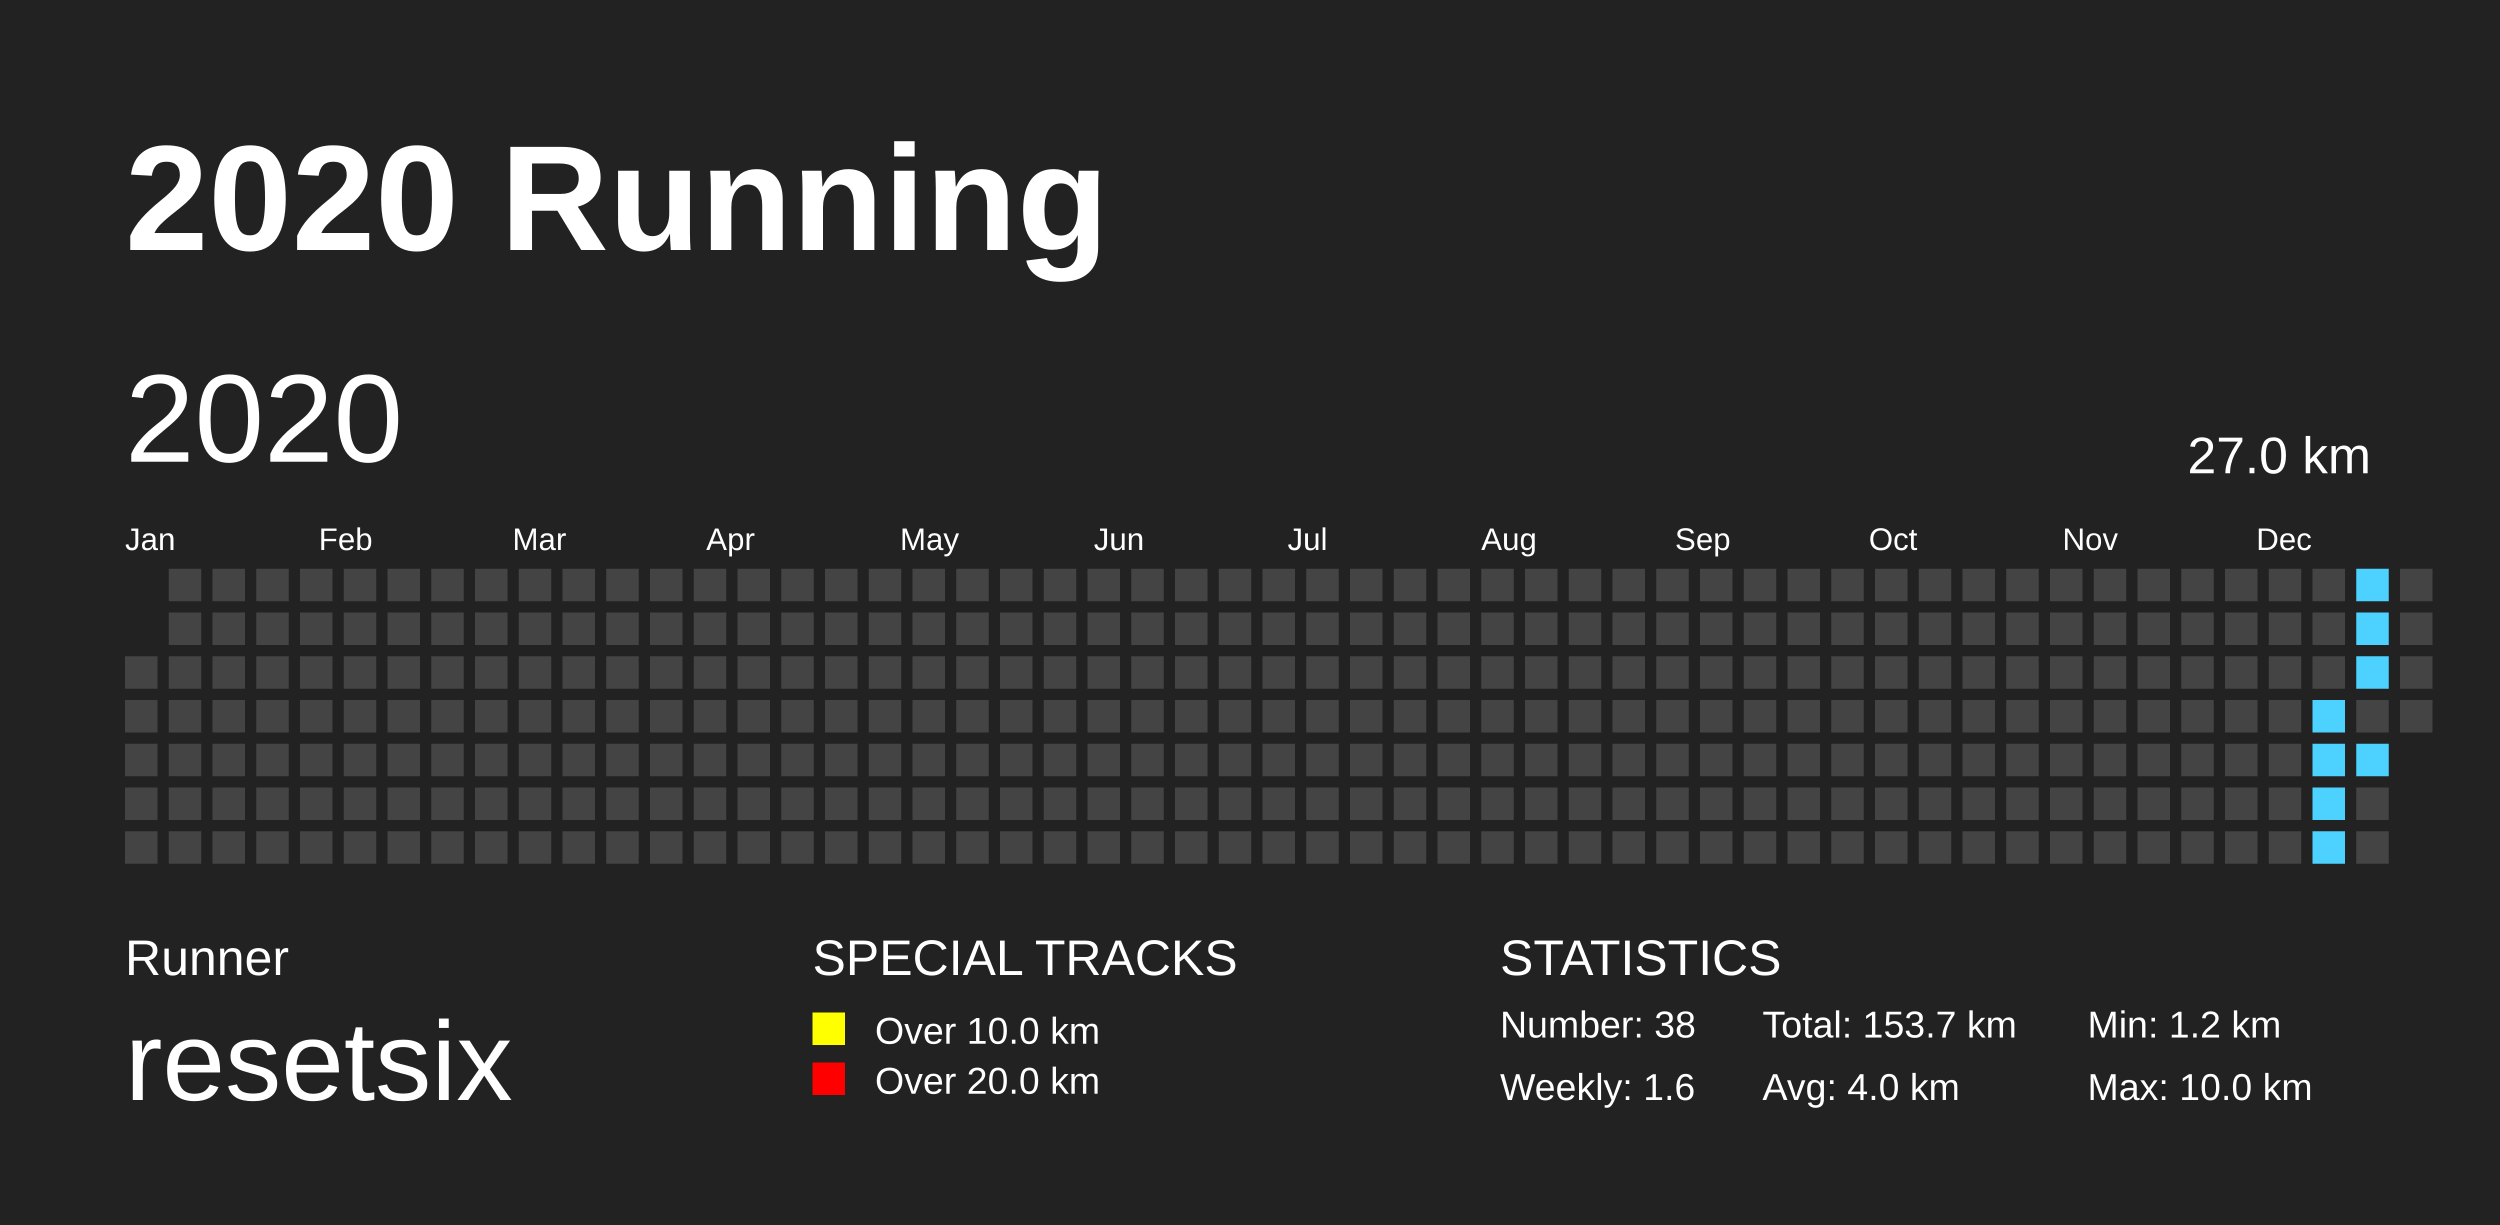
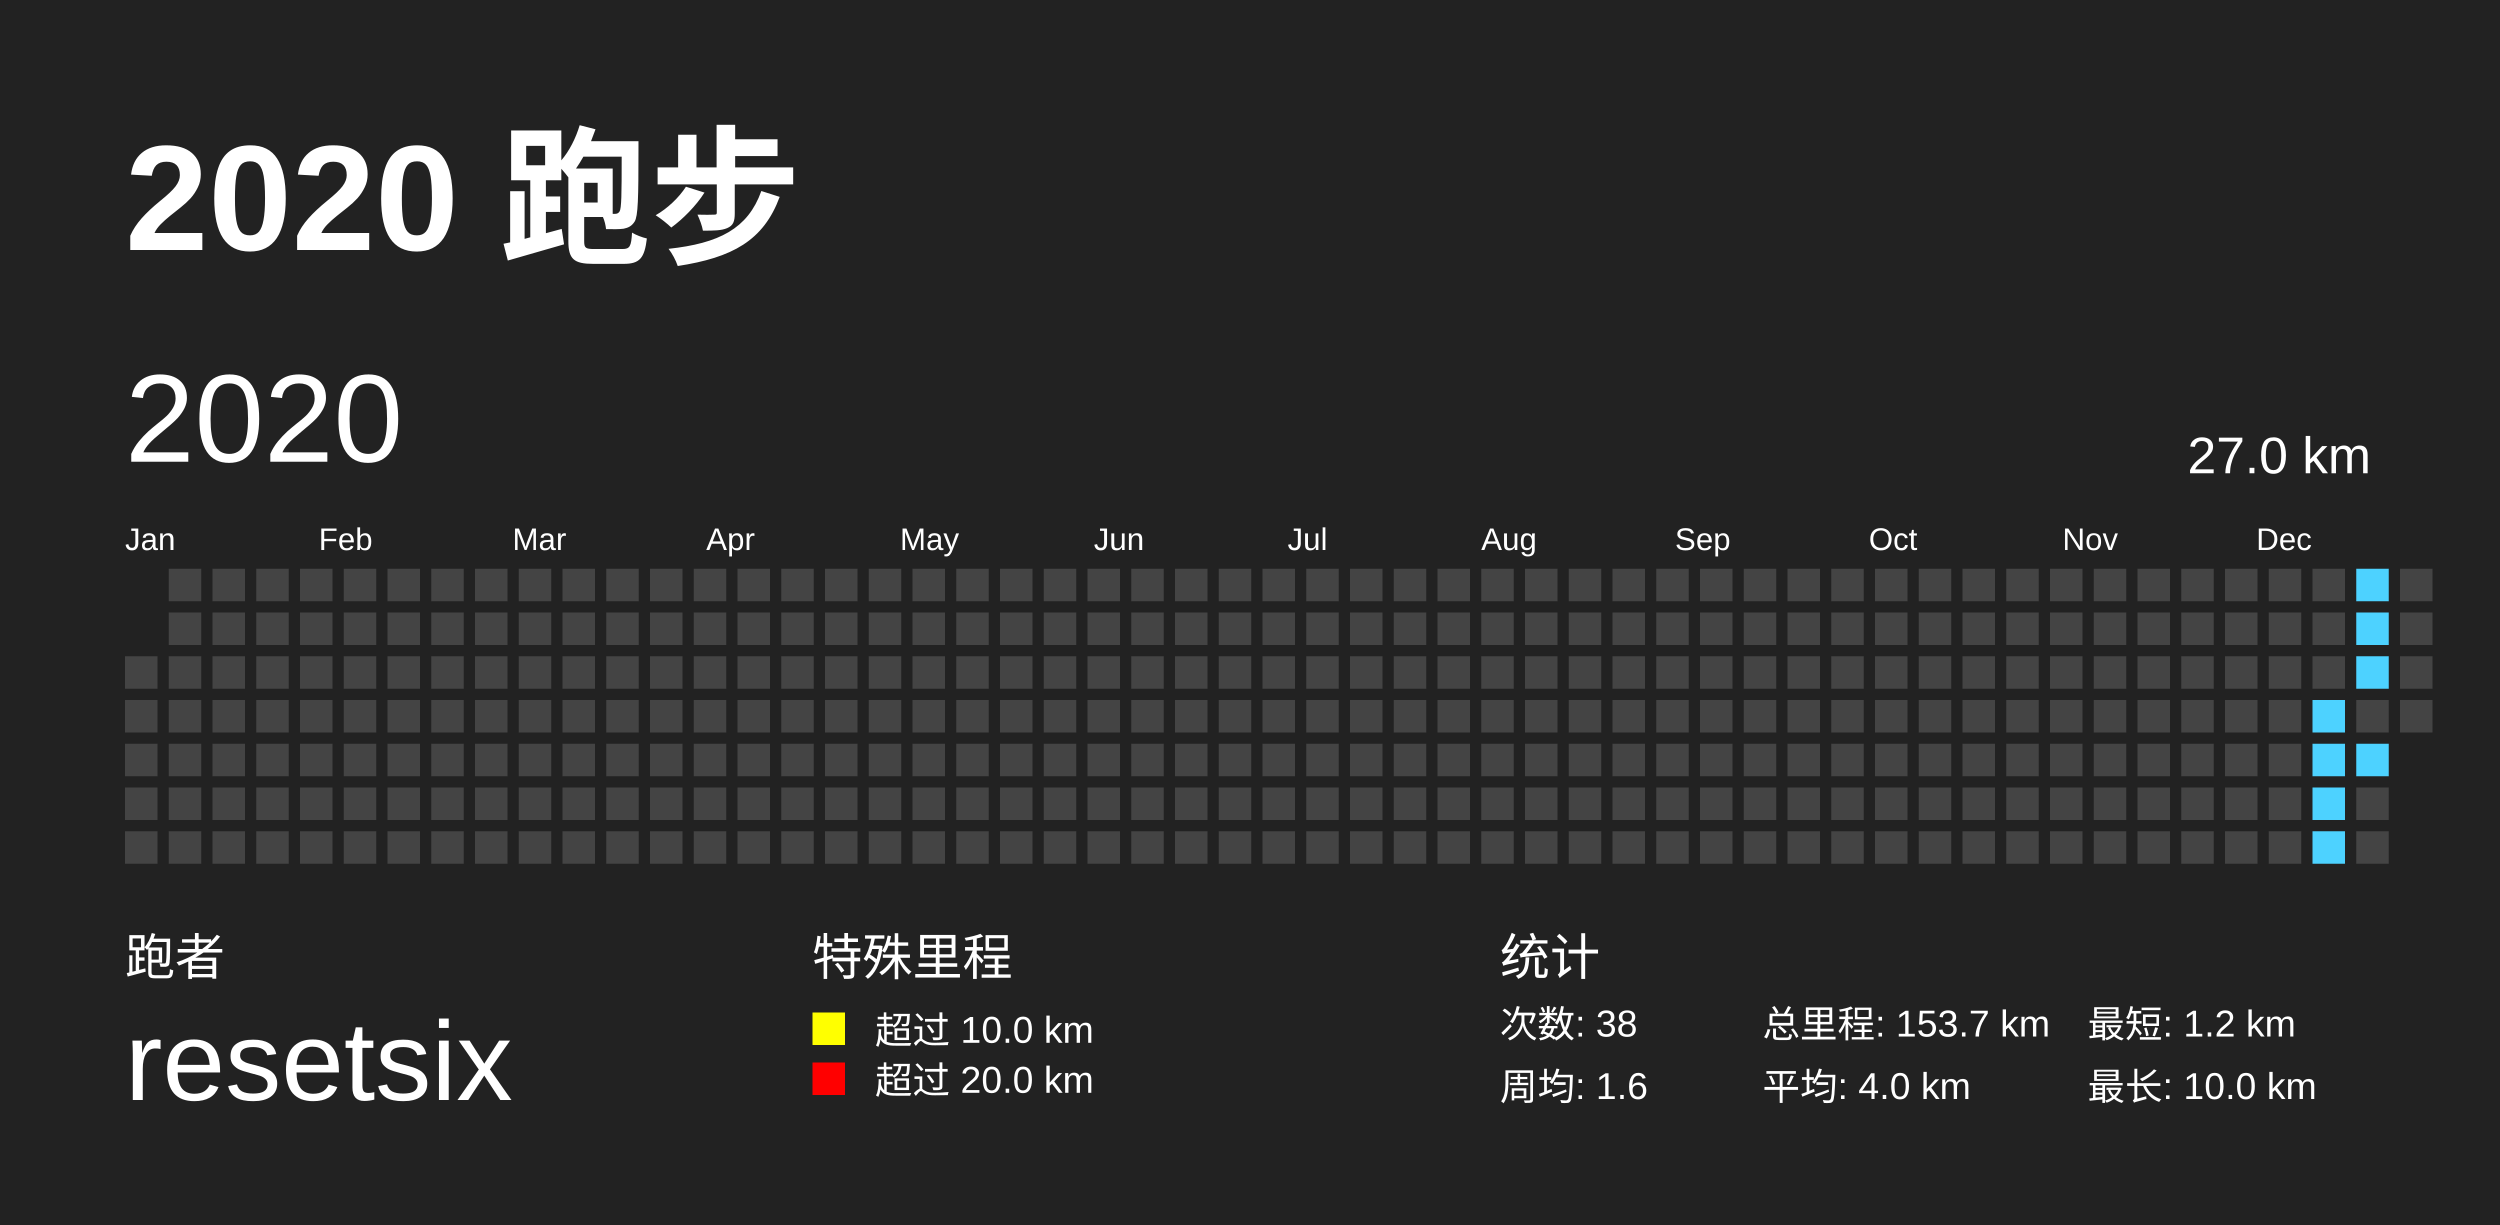
<svg xmlns="http://www.w3.org/2000/svg" baseProfile="full" height="98mm" version="1.1" viewBox="0,0,200,98" width="200mm">
  <defs>
    <pattern height="2" id="indoor-stripe" patternUnits="userSpaceOnUse" width="2">
      <line stroke="white" stroke-opacity="0.45" stroke-width="0.5" x1="0" x2="2" y1="2" y2="0" />
    </pattern>
  </defs>
  <rect fill="#222222" height="98" width="200" x="0" y="0" />
-   <text fill="#FFFFFF" style="font-size:12px; font-family:Arial; font-weight:bold;" x="10" y="20">2020 Running</text>
-   <text fill="#FFFFFF" style="font-size:4px; font-family:Arial" x="10" y="78">Runner</text>
+   <text fill="#FFFFFF" style="font-size:12px; font-family:Arial; font-weight:bold;" x="10" y="20">2020 跑步</text>
+   <text fill="#FFFFFF" style="font-size:4px; font-family:Arial" x="10" y="78">跑者</text>
  <text fill="#FFFFFF" style="font-size:9px; font-family:Arial" x="10" y="88">resetsix</text>
-   <text fill="#FFFFFF" style="font-size:4px; font-family:Arial" x="65" y="78">SPECIAL TRACKS</text>
+   <text fill="#FFFFFF" style="font-size:4px; font-family:Arial" x="65" y="78">特殊里程</text>
  <rect fill="yellow" height="2.6" width="2.6" x="65" y="81" />
-   <text fill="#FFFFFF" style="font-size:3px; font-family:Arial" x="70" y="83.5">Over 10.0 km</text>
+   <text fill="#FFFFFF" style="font-size:3px; font-family:Arial" x="70" y="83.5">超过 10.0 km</text>
  <rect fill="red" height="2.6" width="2.6" x="65" y="85" />
-   <text fill="#FFFFFF" style="font-size:3px; font-family:Arial" x="70" y="87.5">Over 20.0 km</text>
-   <text fill="#FFFFFF" style="font-size:4px; font-family:Arial" x="120" y="78">STATISTICS</text>
-   <text fill="#FFFFFF" style="font-size:3px; font-family:Arial" x="120" y="83">Number: 38</text>
-   <text fill="#FFFFFF" style="font-size:3px; font-family:Arial" x="120" y="88">Weekly: 1.6</text>
-   <text fill="#FFFFFF" style="font-size:3px; font-family:Arial" x="141" y="83">Total: 153.7 km</text>
-   <text fill="#FFFFFF" style="font-size:3px; font-family:Arial" x="141" y="88">Avg: 4.0 km</text>
-   <text fill="#FFFFFF" style="font-size:3px; font-family:Arial" x="167" y="83">Min: 1.2 km</text>
-   <text fill="#FFFFFF" style="font-size:3px; font-family:Arial" x="167" y="88">Max: 10.0 km</text>
+   <text fill="#FFFFFF" style="font-size:3px; font-family:Arial" x="70" y="87.5">超过 20.0 km</text>
+   <text fill="#FFFFFF" style="font-size:4px; font-family:Arial" x="120" y="78">统计</text>
+   <text fill="#FFFFFF" style="font-size:3px; font-family:Arial" x="120" y="83">次数: 38</text>
+   <text fill="#FFFFFF" style="font-size:3px; font-family:Arial" x="120" y="88">周均: 1.6</text>
+   <text fill="#FFFFFF" style="font-size:3px; font-family:Arial" x="141" y="83">总里程: 153.7 km</text>
+   <text fill="#FFFFFF" style="font-size:3px; font-family:Arial" x="141" y="88">平均: 4.0 km</text>
+   <text fill="#FFFFFF" style="font-size:3px; font-family:Arial" x="167" y="83">最短: 1.2 km</text>
+   <text fill="#FFFFFF" style="font-size:3px; font-family:Arial" x="167" y="88">最长: 10.0 km</text>
  <text dominant-baseline="hanging" fill="#FFFFFF" style="font-size:10.0px; font-family:Arial;" x="10" y="30">2020</text>
  <text dominant-baseline="hanging" fill="#FFFFFF" style="font-size:4.125px; font-family:Arial;" x="175" y="35">27.0 km</text>
  <text fill="#FFFFFF" style="font-size:2.5px; font-family:Arial" x="10.0" y="44">Jan</text>
  <text fill="#FFFFFF" style="font-size:2.5px; font-family:Arial" x="25.5" y="44">Feb</text>
  <text fill="#FFFFFF" style="font-size:2.5px; font-family:Arial" x="41.0" y="44">Mar</text>
  <text fill="#FFFFFF" style="font-size:2.5px; font-family:Arial" x="56.5" y="44">Apr</text>
  <text fill="#FFFFFF" style="font-size:2.5px; font-family:Arial" x="72.0" y="44">May</text>
  <text fill="#FFFFFF" style="font-size:2.5px; font-family:Arial" x="87.5" y="44">Jun</text>
  <text fill="#FFFFFF" style="font-size:2.5px; font-family:Arial" x="103.0" y="44">Jul</text>
  <text fill="#FFFFFF" style="font-size:2.5px; font-family:Arial" x="118.5" y="44">Aug</text>
  <text fill="#FFFFFF" style="font-size:2.5px; font-family:Arial" x="134.0" y="44">Sep</text>
  <text fill="#FFFFFF" style="font-size:2.5px; font-family:Arial" x="149.5" y="44">Oct</text>
  <text fill="#FFFFFF" style="font-size:2.5px; font-family:Arial" x="165.0" y="44">Nov</text>
  <text fill="#FFFFFF" style="font-size:2.5px; font-family:Arial" x="180.5" y="44">Dec</text>
  <rect fill="#444444" height="2.6" width="2.6" x="10.0" y="52.5" />
  <rect fill="#444444" height="2.6" width="2.6" x="10.0" y="56.0" />
  <rect fill="#444444" height="2.6" width="2.6" x="10.0" y="59.5" />
  <rect fill="#444444" height="2.6" width="2.6" x="10.0" y="63.0" />
  <rect fill="#444444" height="2.6" width="2.6" x="10.0" y="66.5" />
  <rect fill="#444444" height="2.6" width="2.6" x="13.5" y="45.5" />
  <rect fill="#444444" height="2.6" width="2.6" x="13.5" y="49.0" />
  <rect fill="#444444" height="2.6" width="2.6" x="13.5" y="52.5" />
  <rect fill="#444444" height="2.6" width="2.6" x="13.5" y="56.0" />
  <rect fill="#444444" height="2.6" width="2.6" x="13.5" y="59.5" />
  <rect fill="#444444" height="2.6" width="2.6" x="13.5" y="63.0" />
  <rect fill="#444444" height="2.6" width="2.6" x="13.5" y="66.5" />
  <rect fill="#444444" height="2.6" width="2.6" x="17.0" y="45.5" />
  <rect fill="#444444" height="2.6" width="2.6" x="17.0" y="49.0" />
  <rect fill="#444444" height="2.6" width="2.6" x="17.0" y="52.5" />
  <rect fill="#444444" height="2.6" width="2.6" x="17.0" y="56.0" />
  <rect fill="#444444" height="2.6" width="2.6" x="17.0" y="59.5" />
  <rect fill="#444444" height="2.6" width="2.6" x="17.0" y="63.0" />
  <rect fill="#444444" height="2.6" width="2.6" x="17.0" y="66.5" />
  <rect fill="#444444" height="2.6" width="2.6" x="20.5" y="45.5" />
  <rect fill="#444444" height="2.6" width="2.6" x="20.5" y="49.0" />
  <rect fill="#444444" height="2.6" width="2.6" x="20.5" y="52.5" />
  <rect fill="#444444" height="2.6" width="2.6" x="20.5" y="56.0" />
  <rect fill="#444444" height="2.6" width="2.6" x="20.5" y="59.5" />
  <rect fill="#444444" height="2.6" width="2.6" x="20.5" y="63.0" />
  <rect fill="#444444" height="2.6" width="2.6" x="20.5" y="66.5" />
  <rect fill="#444444" height="2.6" width="2.6" x="24.0" y="45.5" />
  <rect fill="#444444" height="2.6" width="2.6" x="24.0" y="49.0" />
  <rect fill="#444444" height="2.6" width="2.6" x="24.0" y="52.5" />
  <rect fill="#444444" height="2.6" width="2.6" x="24.0" y="56.0" />
  <rect fill="#444444" height="2.6" width="2.6" x="24.0" y="59.5" />
  <rect fill="#444444" height="2.6" width="2.6" x="24.0" y="63.0" />
  <rect fill="#444444" height="2.6" width="2.6" x="24.0" y="66.5" />
  <rect fill="#444444" height="2.6" width="2.6" x="27.5" y="45.5" />
  <rect fill="#444444" height="2.6" width="2.6" x="27.5" y="49.0" />
  <rect fill="#444444" height="2.6" width="2.6" x="27.5" y="52.5" />
  <rect fill="#444444" height="2.6" width="2.6" x="27.5" y="56.0" />
  <rect fill="#444444" height="2.6" width="2.6" x="27.5" y="59.5" />
  <rect fill="#444444" height="2.6" width="2.6" x="27.5" y="63.0" />
  <rect fill="#444444" height="2.6" width="2.6" x="27.5" y="66.5" />
  <rect fill="#444444" height="2.6" width="2.6" x="31.0" y="45.5" />
  <rect fill="#444444" height="2.6" width="2.6" x="31.0" y="49.0" />
  <rect fill="#444444" height="2.6" width="2.6" x="31.0" y="52.5" />
  <rect fill="#444444" height="2.6" width="2.6" x="31.0" y="56.0" />
  <rect fill="#444444" height="2.6" width="2.6" x="31.0" y="59.5" />
  <rect fill="#444444" height="2.6" width="2.6" x="31.0" y="63.0" />
  <rect fill="#444444" height="2.6" width="2.6" x="31.0" y="66.5" />
  <rect fill="#444444" height="2.6" width="2.6" x="34.5" y="45.5" />
  <rect fill="#444444" height="2.6" width="2.6" x="34.5" y="49.0" />
  <rect fill="#444444" height="2.6" width="2.6" x="34.5" y="52.5" />
  <rect fill="#444444" height="2.6" width="2.6" x="34.5" y="56.0" />
  <rect fill="#444444" height="2.6" width="2.6" x="34.5" y="59.5" />
  <rect fill="#444444" height="2.6" width="2.6" x="34.5" y="63.0" />
  <rect fill="#444444" height="2.6" width="2.6" x="34.5" y="66.5" />
  <rect fill="#444444" height="2.6" width="2.6" x="38.0" y="45.5" />
  <rect fill="#444444" height="2.6" width="2.6" x="38.0" y="49.0" />
  <rect fill="#444444" height="2.6" width="2.6" x="38.0" y="52.5" />
  <rect fill="#444444" height="2.6" width="2.6" x="38.0" y="56.0" />
  <rect fill="#444444" height="2.6" width="2.6" x="38.0" y="59.5" />
  <rect fill="#444444" height="2.6" width="2.6" x="38.0" y="63.0" />
  <rect fill="#444444" height="2.6" width="2.6" x="38.0" y="66.5" />
  <rect fill="#444444" height="2.6" width="2.6" x="41.5" y="45.5" />
  <rect fill="#444444" height="2.6" width="2.6" x="41.5" y="49.0" />
  <rect fill="#444444" height="2.6" width="2.6" x="41.5" y="52.5" />
  <rect fill="#444444" height="2.6" width="2.6" x="41.5" y="56.0" />
  <rect fill="#444444" height="2.6" width="2.6" x="41.5" y="59.5" />
  <rect fill="#444444" height="2.6" width="2.6" x="41.5" y="63.0" />
  <rect fill="#444444" height="2.6" width="2.6" x="41.5" y="66.5" />
  <rect fill="#444444" height="2.6" width="2.6" x="45.0" y="45.5" />
  <rect fill="#444444" height="2.6" width="2.6" x="45.0" y="49.0" />
  <rect fill="#444444" height="2.6" width="2.6" x="45.0" y="52.5" />
  <rect fill="#444444" height="2.6" width="2.6" x="45.0" y="56.0" />
  <rect fill="#444444" height="2.6" width="2.6" x="45.0" y="59.5" />
  <rect fill="#444444" height="2.6" width="2.6" x="45.0" y="63.0" />
  <rect fill="#444444" height="2.6" width="2.6" x="45.0" y="66.5" />
  <rect fill="#444444" height="2.6" width="2.6" x="48.5" y="45.5" />
  <rect fill="#444444" height="2.6" width="2.6" x="48.5" y="49.0" />
  <rect fill="#444444" height="2.6" width="2.6" x="48.5" y="52.5" />
  <rect fill="#444444" height="2.6" width="2.6" x="48.5" y="56.0" />
  <rect fill="#444444" height="2.6" width="2.6" x="48.5" y="59.5" />
  <rect fill="#444444" height="2.6" width="2.6" x="48.5" y="63.0" />
  <rect fill="#444444" height="2.6" width="2.6" x="48.5" y="66.5" />
  <rect fill="#444444" height="2.6" width="2.6" x="52.0" y="45.5" />
  <rect fill="#444444" height="2.6" width="2.6" x="52.0" y="49.0" />
  <rect fill="#444444" height="2.6" width="2.6" x="52.0" y="52.5" />
  <rect fill="#444444" height="2.6" width="2.6" x="52.0" y="56.0" />
  <rect fill="#444444" height="2.6" width="2.6" x="52.0" y="59.5" />
  <rect fill="#444444" height="2.6" width="2.6" x="52.0" y="63.0" />
  <rect fill="#444444" height="2.6" width="2.6" x="52.0" y="66.5" />
  <rect fill="#444444" height="2.6" width="2.6" x="55.5" y="45.5" />
  <rect fill="#444444" height="2.6" width="2.6" x="55.5" y="49.0" />
  <rect fill="#444444" height="2.6" width="2.6" x="55.5" y="52.5" />
  <rect fill="#444444" height="2.6" width="2.6" x="55.5" y="56.0" />
  <rect fill="#444444" height="2.6" width="2.6" x="55.5" y="59.5" />
  <rect fill="#444444" height="2.6" width="2.6" x="55.5" y="63.0" />
  <rect fill="#444444" height="2.6" width="2.6" x="55.5" y="66.5" />
  <rect fill="#444444" height="2.6" width="2.6" x="59.0" y="45.5" />
  <rect fill="#444444" height="2.6" width="2.6" x="59.0" y="49.0" />
  <rect fill="#444444" height="2.6" width="2.6" x="59.0" y="52.5" />
  <rect fill="#444444" height="2.6" width="2.6" x="59.0" y="56.0" />
  <rect fill="#444444" height="2.6" width="2.6" x="59.0" y="59.5" />
  <rect fill="#444444" height="2.6" width="2.6" x="59.0" y="63.0" />
  <rect fill="#444444" height="2.6" width="2.6" x="59.0" y="66.5" />
  <rect fill="#444444" height="2.6" width="2.6" x="62.5" y="45.5" />
  <rect fill="#444444" height="2.6" width="2.6" x="62.5" y="49.0" />
  <rect fill="#444444" height="2.6" width="2.6" x="62.5" y="52.5" />
  <rect fill="#444444" height="2.6" width="2.6" x="62.5" y="56.0" />
  <rect fill="#444444" height="2.6" width="2.6" x="62.5" y="59.5" />
  <rect fill="#444444" height="2.6" width="2.6" x="62.5" y="63.0" />
  <rect fill="#444444" height="2.6" width="2.6" x="62.5" y="66.5" />
  <rect fill="#444444" height="2.6" width="2.6" x="66.0" y="45.5" />
  <rect fill="#444444" height="2.6" width="2.6" x="66.0" y="49.0" />
  <rect fill="#444444" height="2.6" width="2.6" x="66.0" y="52.5" />
  <rect fill="#444444" height="2.6" width="2.6" x="66.0" y="56.0" />
  <rect fill="#444444" height="2.6" width="2.6" x="66.0" y="59.5" />
  <rect fill="#444444" height="2.6" width="2.6" x="66.0" y="63.0" />
  <rect fill="#444444" height="2.6" width="2.6" x="66.0" y="66.5" />
  <rect fill="#444444" height="2.6" width="2.6" x="69.5" y="45.5" />
  <rect fill="#444444" height="2.6" width="2.6" x="69.5" y="49.0" />
  <rect fill="#444444" height="2.6" width="2.6" x="69.5" y="52.5" />
  <rect fill="#444444" height="2.6" width="2.6" x="69.5" y="56.0" />
  <rect fill="#444444" height="2.6" width="2.6" x="69.5" y="59.5" />
  <rect fill="#444444" height="2.6" width="2.6" x="69.5" y="63.0" />
  <rect fill="#444444" height="2.6" width="2.6" x="69.5" y="66.5" />
  <rect fill="#444444" height="2.6" width="2.6" x="73.0" y="45.5" />
  <rect fill="#444444" height="2.6" width="2.6" x="73.0" y="49.0" />
  <rect fill="#444444" height="2.6" width="2.6" x="73.0" y="52.5" />
  <rect fill="#444444" height="2.6" width="2.6" x="73.0" y="56.0" />
  <rect fill="#444444" height="2.6" width="2.6" x="73.0" y="59.5" />
  <rect fill="#444444" height="2.6" width="2.6" x="73.0" y="63.0" />
  <rect fill="#444444" height="2.6" width="2.6" x="73.0" y="66.5" />
  <rect fill="#444444" height="2.6" width="2.6" x="76.5" y="45.5" />
  <rect fill="#444444" height="2.6" width="2.6" x="76.5" y="49.0" />
  <rect fill="#444444" height="2.6" width="2.6" x="76.5" y="52.5" />
  <rect fill="#444444" height="2.6" width="2.6" x="76.5" y="56.0" />
  <rect fill="#444444" height="2.6" width="2.6" x="76.5" y="59.5" />
  <rect fill="#444444" height="2.6" width="2.6" x="76.5" y="63.0" />
  <rect fill="#444444" height="2.6" width="2.6" x="76.5" y="66.5" />
  <rect fill="#444444" height="2.6" width="2.6" x="80.0" y="45.5" />
  <rect fill="#444444" height="2.6" width="2.6" x="80.0" y="49.0" />
  <rect fill="#444444" height="2.6" width="2.6" x="80.0" y="52.5" />
  <rect fill="#444444" height="2.6" width="2.6" x="80.0" y="56.0" />
  <rect fill="#444444" height="2.6" width="2.6" x="80.0" y="59.5" />
  <rect fill="#444444" height="2.6" width="2.6" x="80.0" y="63.0" />
  <rect fill="#444444" height="2.6" width="2.6" x="80.0" y="66.5" />
  <rect fill="#444444" height="2.6" width="2.6" x="83.5" y="45.5" />
  <rect fill="#444444" height="2.6" width="2.6" x="83.5" y="49.0" />
  <rect fill="#444444" height="2.6" width="2.6" x="83.5" y="52.5" />
  <rect fill="#444444" height="2.6" width="2.6" x="83.5" y="56.0" />
  <rect fill="#444444" height="2.6" width="2.6" x="83.5" y="59.5" />
  <rect fill="#444444" height="2.6" width="2.6" x="83.5" y="63.0" />
  <rect fill="#444444" height="2.6" width="2.6" x="83.5" y="66.5" />
  <rect fill="#444444" height="2.6" width="2.6" x="87.0" y="45.5" />
  <rect fill="#444444" height="2.6" width="2.6" x="87.0" y="49.0" />
  <rect fill="#444444" height="2.6" width="2.6" x="87.0" y="52.5" />
  <rect fill="#444444" height="2.6" width="2.6" x="87.0" y="56.0" />
  <rect fill="#444444" height="2.6" width="2.6" x="87.0" y="59.5" />
  <rect fill="#444444" height="2.6" width="2.6" x="87.0" y="63.0" />
  <rect fill="#444444" height="2.6" width="2.6" x="87.0" y="66.5" />
  <rect fill="#444444" height="2.6" width="2.6" x="90.5" y="45.5" />
  <rect fill="#444444" height="2.6" width="2.6" x="90.5" y="49.0" />
  <rect fill="#444444" height="2.6" width="2.6" x="90.5" y="52.5" />
  <rect fill="#444444" height="2.6" width="2.6" x="90.5" y="56.0" />
  <rect fill="#444444" height="2.6" width="2.6" x="90.5" y="59.5" />
  <rect fill="#444444" height="2.6" width="2.6" x="90.5" y="63.0" />
  <rect fill="#444444" height="2.6" width="2.6" x="90.5" y="66.5" />
  <rect fill="#444444" height="2.6" width="2.6" x="94.0" y="45.5" />
  <rect fill="#444444" height="2.6" width="2.6" x="94.0" y="49.0" />
  <rect fill="#444444" height="2.6" width="2.6" x="94.0" y="52.5" />
  <rect fill="#444444" height="2.6" width="2.6" x="94.0" y="56.0" />
  <rect fill="#444444" height="2.6" width="2.6" x="94.0" y="59.5" />
  <rect fill="#444444" height="2.6" width="2.6" x="94.0" y="63.0" />
  <rect fill="#444444" height="2.6" width="2.6" x="94.0" y="66.5" />
  <rect fill="#444444" height="2.6" width="2.6" x="97.5" y="45.5" />
  <rect fill="#444444" height="2.6" width="2.6" x="97.5" y="49.0" />
  <rect fill="#444444" height="2.6" width="2.6" x="97.5" y="52.5" />
  <rect fill="#444444" height="2.6" width="2.6" x="97.5" y="56.0" />
  <rect fill="#444444" height="2.6" width="2.6" x="97.5" y="59.5" />
  <rect fill="#444444" height="2.6" width="2.6" x="97.5" y="63.0" />
  <rect fill="#444444" height="2.6" width="2.6" x="97.5" y="66.5" />
  <rect fill="#444444" height="2.6" width="2.6" x="101.0" y="45.5" />
  <rect fill="#444444" height="2.6" width="2.6" x="101.0" y="49.0" />
  <rect fill="#444444" height="2.6" width="2.6" x="101.0" y="52.5" />
  <rect fill="#444444" height="2.6" width="2.6" x="101.0" y="56.0" />
  <rect fill="#444444" height="2.6" width="2.6" x="101.0" y="59.5" />
  <rect fill="#444444" height="2.6" width="2.6" x="101.0" y="63.0" />
  <rect fill="#444444" height="2.6" width="2.6" x="101.0" y="66.5" />
  <rect fill="#444444" height="2.6" width="2.6" x="104.5" y="45.5" />
  <rect fill="#444444" height="2.6" width="2.6" x="104.5" y="49.0" />
  <rect fill="#444444" height="2.6" width="2.6" x="104.5" y="52.5" />
  <rect fill="#444444" height="2.6" width="2.6" x="104.5" y="56.0" />
  <rect fill="#444444" height="2.6" width="2.6" x="104.5" y="59.5" />
  <rect fill="#444444" height="2.6" width="2.6" x="104.5" y="63.0" />
  <rect fill="#444444" height="2.6" width="2.6" x="104.5" y="66.5" />
  <rect fill="#444444" height="2.6" width="2.6" x="108.0" y="45.5" />
  <rect fill="#444444" height="2.6" width="2.6" x="108.0" y="49.0" />
  <rect fill="#444444" height="2.6" width="2.6" x="108.0" y="52.5" />
  <rect fill="#444444" height="2.6" width="2.6" x="108.0" y="56.0" />
  <rect fill="#444444" height="2.6" width="2.6" x="108.0" y="59.5" />
  <rect fill="#444444" height="2.6" width="2.6" x="108.0" y="63.0" />
  <rect fill="#444444" height="2.6" width="2.6" x="108.0" y="66.5" />
  <rect fill="#444444" height="2.6" width="2.6" x="111.5" y="45.5" />
  <rect fill="#444444" height="2.6" width="2.6" x="111.5" y="49.0" />
  <rect fill="#444444" height="2.6" width="2.6" x="111.5" y="52.5" />
  <rect fill="#444444" height="2.6" width="2.6" x="111.5" y="56.0" />
  <rect fill="#444444" height="2.6" width="2.6" x="111.5" y="59.5" />
  <rect fill="#444444" height="2.6" width="2.6" x="111.5" y="63.0" />
  <rect fill="#444444" height="2.6" width="2.6" x="111.5" y="66.5" />
  <rect fill="#444444" height="2.6" width="2.6" x="115.0" y="45.5" />
  <rect fill="#444444" height="2.6" width="2.6" x="115.0" y="49.0" />
  <rect fill="#444444" height="2.6" width="2.6" x="115.0" y="52.5" />
  <rect fill="#444444" height="2.6" width="2.6" x="115.0" y="56.0" />
  <rect fill="#444444" height="2.6" width="2.6" x="115.0" y="59.5" />
  <rect fill="#444444" height="2.6" width="2.6" x="115.0" y="63.0" />
  <rect fill="#444444" height="2.6" width="2.6" x="115.0" y="66.5" />
  <rect fill="#444444" height="2.6" width="2.6" x="118.5" y="45.5" />
  <rect fill="#444444" height="2.6" width="2.6" x="118.5" y="49.0" />
  <rect fill="#444444" height="2.6" width="2.6" x="118.5" y="52.5" />
  <rect fill="#444444" height="2.6" width="2.6" x="118.5" y="56.0" />
  <rect fill="#444444" height="2.6" width="2.6" x="118.5" y="59.5" />
  <rect fill="#444444" height="2.6" width="2.6" x="118.5" y="63.0" />
  <rect fill="#444444" height="2.6" width="2.6" x="118.5" y="66.5" />
  <rect fill="#444444" height="2.6" width="2.6" x="122.0" y="45.5" />
  <rect fill="#444444" height="2.6" width="2.6" x="122.0" y="49.0" />
  <rect fill="#444444" height="2.6" width="2.6" x="122.0" y="52.5" />
  <rect fill="#444444" height="2.6" width="2.6" x="122.0" y="56.0" />
  <rect fill="#444444" height="2.6" width="2.6" x="122.0" y="59.5" />
  <rect fill="#444444" height="2.6" width="2.6" x="122.0" y="63.0" />
  <rect fill="#444444" height="2.6" width="2.6" x="122.0" y="66.5" />
  <rect fill="#444444" height="2.6" width="2.6" x="125.5" y="45.5" />
  <rect fill="#444444" height="2.6" width="2.6" x="125.5" y="49.0" />
  <rect fill="#444444" height="2.6" width="2.6" x="125.5" y="52.5" />
  <rect fill="#444444" height="2.6" width="2.6" x="125.5" y="56.0" />
  <rect fill="#444444" height="2.6" width="2.6" x="125.5" y="59.5" />
  <rect fill="#444444" height="2.6" width="2.6" x="125.5" y="63.0" />
  <rect fill="#444444" height="2.6" width="2.6" x="125.5" y="66.5" />
  <rect fill="#444444" height="2.6" width="2.6" x="129.0" y="45.5" />
  <rect fill="#444444" height="2.6" width="2.6" x="129.0" y="49.0" />
  <rect fill="#444444" height="2.6" width="2.6" x="129.0" y="52.5" />
  <rect fill="#444444" height="2.6" width="2.6" x="129.0" y="56.0" />
  <rect fill="#444444" height="2.6" width="2.6" x="129.0" y="59.5" />
  <rect fill="#444444" height="2.6" width="2.6" x="129.0" y="63.0" />
  <rect fill="#444444" height="2.6" width="2.6" x="129.0" y="66.5" />
  <rect fill="#444444" height="2.6" width="2.6" x="132.5" y="45.5" />
  <rect fill="#444444" height="2.6" width="2.6" x="132.5" y="49.0" />
  <rect fill="#444444" height="2.6" width="2.6" x="132.5" y="52.5" />
  <rect fill="#444444" height="2.6" width="2.6" x="132.5" y="56.0" />
  <rect fill="#444444" height="2.6" width="2.6" x="132.5" y="59.5" />
  <rect fill="#444444" height="2.6" width="2.6" x="132.5" y="63.0" />
  <rect fill="#444444" height="2.6" width="2.6" x="132.5" y="66.5" />
  <rect fill="#444444" height="2.6" width="2.6" x="136.0" y="45.5" />
  <rect fill="#444444" height="2.6" width="2.6" x="136.0" y="49.0" />
  <rect fill="#444444" height="2.6" width="2.6" x="136.0" y="52.5" />
  <rect fill="#444444" height="2.6" width="2.6" x="136.0" y="56.0" />
  <rect fill="#444444" height="2.6" width="2.6" x="136.0" y="59.5" />
  <rect fill="#444444" height="2.6" width="2.6" x="136.0" y="63.0" />
  <rect fill="#444444" height="2.6" width="2.6" x="136.0" y="66.5" />
  <rect fill="#444444" height="2.6" width="2.6" x="139.5" y="45.5" />
  <rect fill="#444444" height="2.6" width="2.6" x="139.5" y="49.0" />
  <rect fill="#444444" height="2.6" width="2.6" x="139.5" y="52.5" />
  <rect fill="#444444" height="2.6" width="2.6" x="139.5" y="56.0" />
  <rect fill="#444444" height="2.6" width="2.6" x="139.5" y="59.5" />
  <rect fill="#444444" height="2.6" width="2.6" x="139.5" y="63.0" />
  <rect fill="#444444" height="2.6" width="2.6" x="139.5" y="66.5" />
  <rect fill="#444444" height="2.6" width="2.6" x="143.0" y="45.5" />
  <rect fill="#444444" height="2.6" width="2.6" x="143.0" y="49.0" />
  <rect fill="#444444" height="2.6" width="2.6" x="143.0" y="52.5" />
  <rect fill="#444444" height="2.6" width="2.6" x="143.0" y="56.0" />
  <rect fill="#444444" height="2.6" width="2.6" x="143.0" y="59.5" />
  <rect fill="#444444" height="2.6" width="2.6" x="143.0" y="63.0" />
  <rect fill="#444444" height="2.6" width="2.6" x="143.0" y="66.5" />
  <rect fill="#444444" height="2.6" width="2.6" x="146.5" y="45.5" />
  <rect fill="#444444" height="2.6" width="2.6" x="146.5" y="49.0" />
  <rect fill="#444444" height="2.6" width="2.6" x="146.5" y="52.5" />
  <rect fill="#444444" height="2.6" width="2.6" x="146.5" y="56.0" />
  <rect fill="#444444" height="2.6" width="2.6" x="146.5" y="59.5" />
  <rect fill="#444444" height="2.6" width="2.6" x="146.5" y="63.0" />
  <rect fill="#444444" height="2.6" width="2.6" x="146.5" y="66.5" />
  <rect fill="#444444" height="2.6" width="2.6" x="150.0" y="45.5" />
  <rect fill="#444444" height="2.6" width="2.6" x="150.0" y="49.0" />
  <rect fill="#444444" height="2.6" width="2.6" x="150.0" y="52.5" />
  <rect fill="#444444" height="2.6" width="2.6" x="150.0" y="56.0" />
  <rect fill="#444444" height="2.6" width="2.6" x="150.0" y="59.5" />
  <rect fill="#444444" height="2.6" width="2.6" x="150.0" y="63.0" />
  <rect fill="#444444" height="2.6" width="2.6" x="150.0" y="66.5" />
  <rect fill="#444444" height="2.6" width="2.6" x="153.5" y="45.5" />
  <rect fill="#444444" height="2.6" width="2.6" x="153.5" y="49.0" />
  <rect fill="#444444" height="2.6" width="2.6" x="153.5" y="52.5" />
  <rect fill="#444444" height="2.6" width="2.6" x="153.5" y="56.0" />
  <rect fill="#444444" height="2.6" width="2.6" x="153.5" y="59.5" />
  <rect fill="#444444" height="2.6" width="2.6" x="153.5" y="63.0" />
  <rect fill="#444444" height="2.6" width="2.6" x="153.5" y="66.5" />
  <rect fill="#444444" height="2.6" width="2.6" x="157.0" y="45.5" />
  <rect fill="#444444" height="2.6" width="2.6" x="157.0" y="49.0" />
  <rect fill="#444444" height="2.6" width="2.6" x="157.0" y="52.5" />
  <rect fill="#444444" height="2.6" width="2.6" x="157.0" y="56.0" />
  <rect fill="#444444" height="2.6" width="2.6" x="157.0" y="59.5" />
  <rect fill="#444444" height="2.6" width="2.6" x="157.0" y="63.0" />
  <rect fill="#444444" height="2.6" width="2.6" x="157.0" y="66.5" />
  <rect fill="#444444" height="2.6" width="2.6" x="160.5" y="45.5" />
  <rect fill="#444444" height="2.6" width="2.6" x="160.5" y="49.0" />
  <rect fill="#444444" height="2.6" width="2.6" x="160.5" y="52.5" />
  <rect fill="#444444" height="2.6" width="2.6" x="160.5" y="56.0" />
  <rect fill="#444444" height="2.6" width="2.6" x="160.5" y="59.5" />
  <rect fill="#444444" height="2.6" width="2.6" x="160.5" y="63.0" />
  <rect fill="#444444" height="2.6" width="2.6" x="160.5" y="66.5" />
  <rect fill="#444444" height="2.6" width="2.6" x="164.0" y="45.5" />
  <rect fill="#444444" height="2.6" width="2.6" x="164.0" y="49.0" />
  <rect fill="#444444" height="2.6" width="2.6" x="164.0" y="52.5" />
  <rect fill="#444444" height="2.6" width="2.6" x="164.0" y="56.0" />
  <rect fill="#444444" height="2.6" width="2.6" x="164.0" y="59.5" />
  <rect fill="#444444" height="2.6" width="2.6" x="164.0" y="63.0" />
  <rect fill="#444444" height="2.6" width="2.6" x="164.0" y="66.5" />
  <rect fill="#444444" height="2.6" width="2.6" x="167.5" y="45.5" />
  <rect fill="#444444" height="2.6" width="2.6" x="167.5" y="49.0" />
  <rect fill="#444444" height="2.6" width="2.6" x="167.5" y="52.5" />
  <rect fill="#444444" height="2.6" width="2.6" x="167.5" y="56.0" />
  <rect fill="#444444" height="2.6" width="2.6" x="167.5" y="59.5" />
  <rect fill="#444444" height="2.6" width="2.6" x="167.5" y="63.0" />
  <rect fill="#444444" height="2.6" width="2.6" x="167.5" y="66.5" />
  <rect fill="#444444" height="2.6" width="2.6" x="171.0" y="45.5" />
  <rect fill="#444444" height="2.6" width="2.6" x="171.0" y="49.0" />
  <rect fill="#444444" height="2.6" width="2.6" x="171.0" y="52.5" />
  <rect fill="#444444" height="2.6" width="2.6" x="171.0" y="56.0" />
  <rect fill="#444444" height="2.6" width="2.6" x="171.0" y="59.5" />
  <rect fill="#444444" height="2.6" width="2.6" x="171.0" y="63.0" />
  <rect fill="#444444" height="2.6" width="2.6" x="171.0" y="66.5" />
  <rect fill="#444444" height="2.6" width="2.6" x="174.5" y="45.5" />
  <rect fill="#444444" height="2.6" width="2.6" x="174.5" y="49.0" />
  <rect fill="#444444" height="2.6" width="2.6" x="174.5" y="52.5" />
  <rect fill="#444444" height="2.6" width="2.6" x="174.5" y="56.0" />
  <rect fill="#444444" height="2.6" width="2.6" x="174.5" y="59.5" />
  <rect fill="#444444" height="2.6" width="2.6" x="174.5" y="63.0" />
  <rect fill="#444444" height="2.6" width="2.6" x="174.5" y="66.5" />
  <rect fill="#444444" height="2.6" width="2.6" x="178.0" y="45.5" />
  <rect fill="#444444" height="2.6" width="2.6" x="178.0" y="49.0" />
  <rect fill="#444444" height="2.6" width="2.6" x="178.0" y="52.5" />
  <rect fill="#444444" height="2.6" width="2.6" x="178.0" y="56.0" />
  <rect fill="#444444" height="2.6" width="2.6" x="178.0" y="59.5" />
  <rect fill="#444444" height="2.6" width="2.6" x="178.0" y="63.0" />
  <rect fill="#444444" height="2.6" width="2.6" x="178.0" y="66.5" />
  <rect fill="#444444" height="2.6" width="2.6" x="181.5" y="45.5" />
  <rect fill="#444444" height="2.6" width="2.6" x="181.5" y="49.0" />
  <rect fill="#444444" height="2.6" width="2.6" x="181.5" y="52.5" />
  <rect fill="#444444" height="2.6" width="2.6" x="181.5" y="56.0" />
  <rect fill="#444444" height="2.6" width="2.6" x="181.5" y="59.5" />
  <rect fill="#444444" height="2.6" width="2.6" x="181.5" y="63.0" />
  <rect fill="#444444" height="2.6" width="2.6" x="181.5" y="66.5" />
  <rect fill="#444444" height="2.6" width="2.6" x="185.0" y="45.5" />
  <rect fill="#444444" height="2.6" width="2.6" x="185.0" y="49.0" />
  <rect fill="#444444" height="2.6" width="2.6" x="185.0" y="52.5" />
  <rect fill="#4DD2FF" height="2.6" width="2.6" x="185.0" y="56.0" />
  <rect fill="#4DD2FF" height="2.6" width="2.6" x="185.0" y="59.5" />
  <rect fill="#4DD2FF" height="2.6" width="2.6" x="185.0" y="63.0" />
  <rect fill="#4DD2FF" height="2.6" width="2.6" x="185.0" y="66.5" />
  <rect fill="#4DD2FF" height="2.6" width="2.6" x="188.5" y="45.5" />
  <rect fill="#4DD2FF" height="2.6" width="2.6" x="188.5" y="49.0" />
  <rect fill="#4DD2FF" height="2.6" width="2.6" x="188.5" y="52.5" />
  <rect fill="#444444" height="2.6" width="2.6" x="188.5" y="56.0" />
  <rect fill="#4DD2FF" height="2.6" width="2.6" x="188.5" y="59.5" />
  <rect fill="#444444" height="2.6" width="2.6" x="188.5" y="63.0" />
  <rect fill="#444444" height="2.6" width="2.6" x="188.5" y="66.5" />
  <rect fill="#444444" height="2.6" width="2.6" x="192.0" y="45.5" />
  <rect fill="#444444" height="2.6" width="2.6" x="192.0" y="49.0" />
  <rect fill="#444444" height="2.6" width="2.6" x="192.0" y="52.5" />
  <rect fill="#444444" height="2.6" width="2.6" x="192.0" y="56.0" />
</svg>
